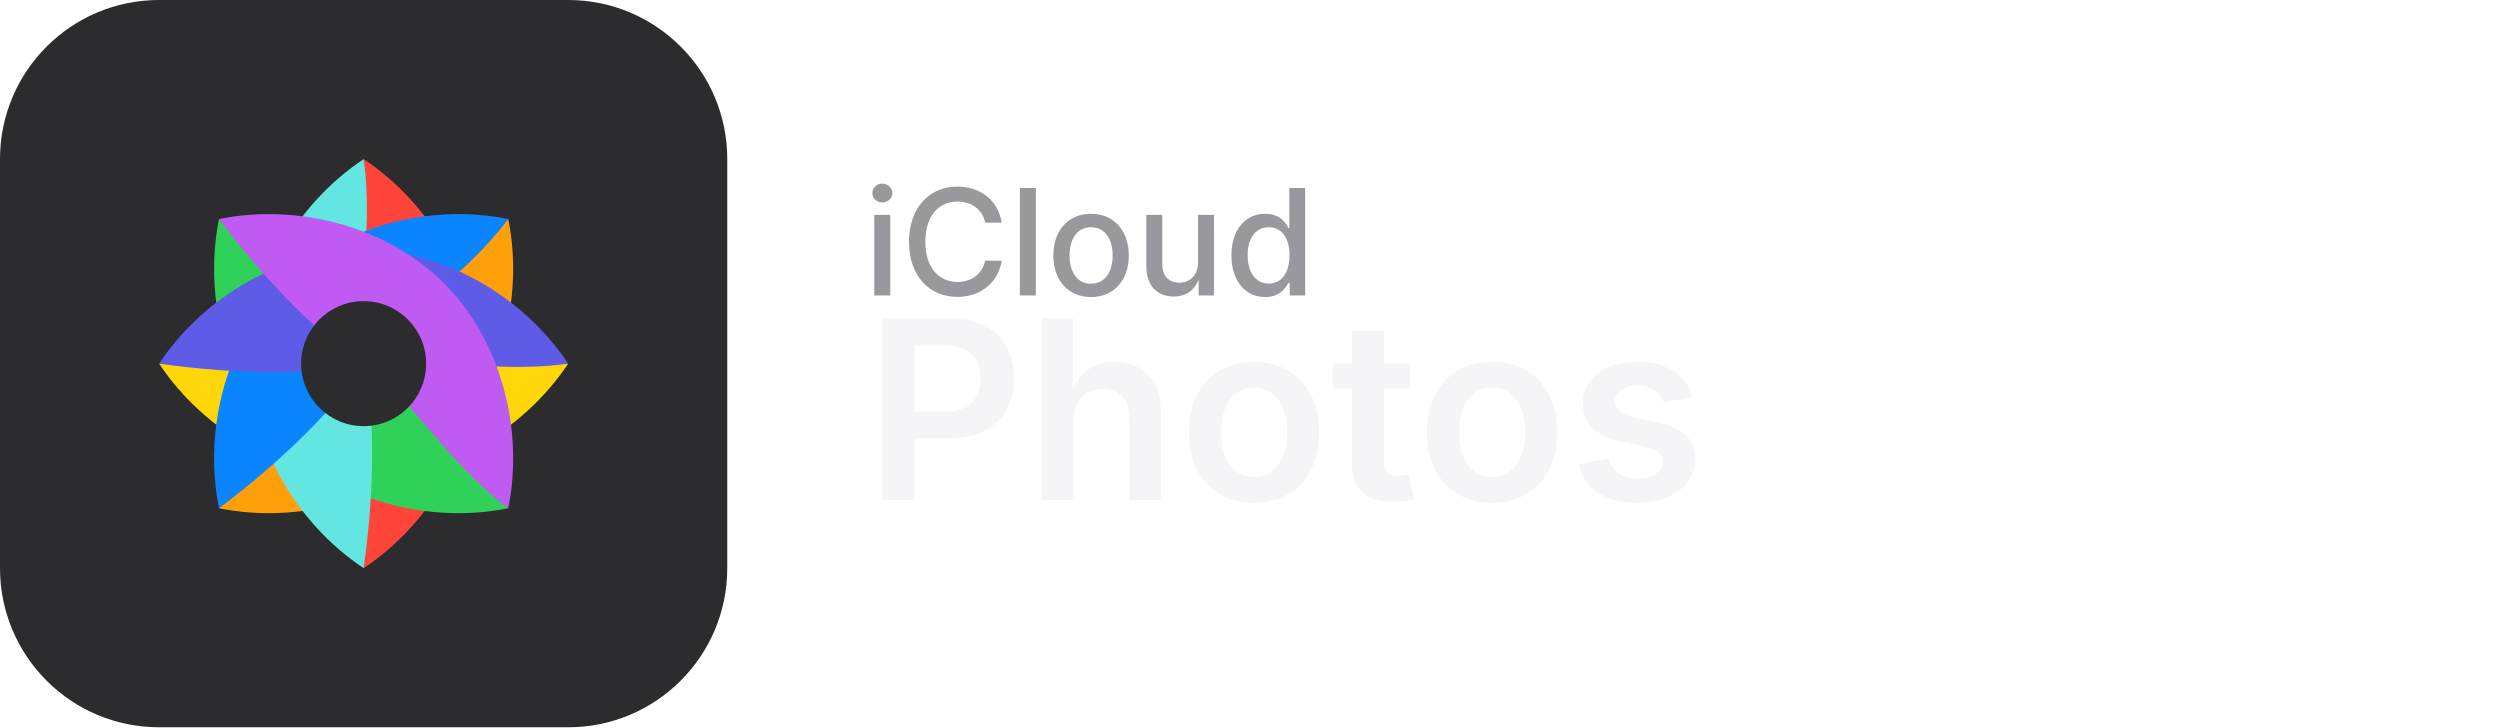
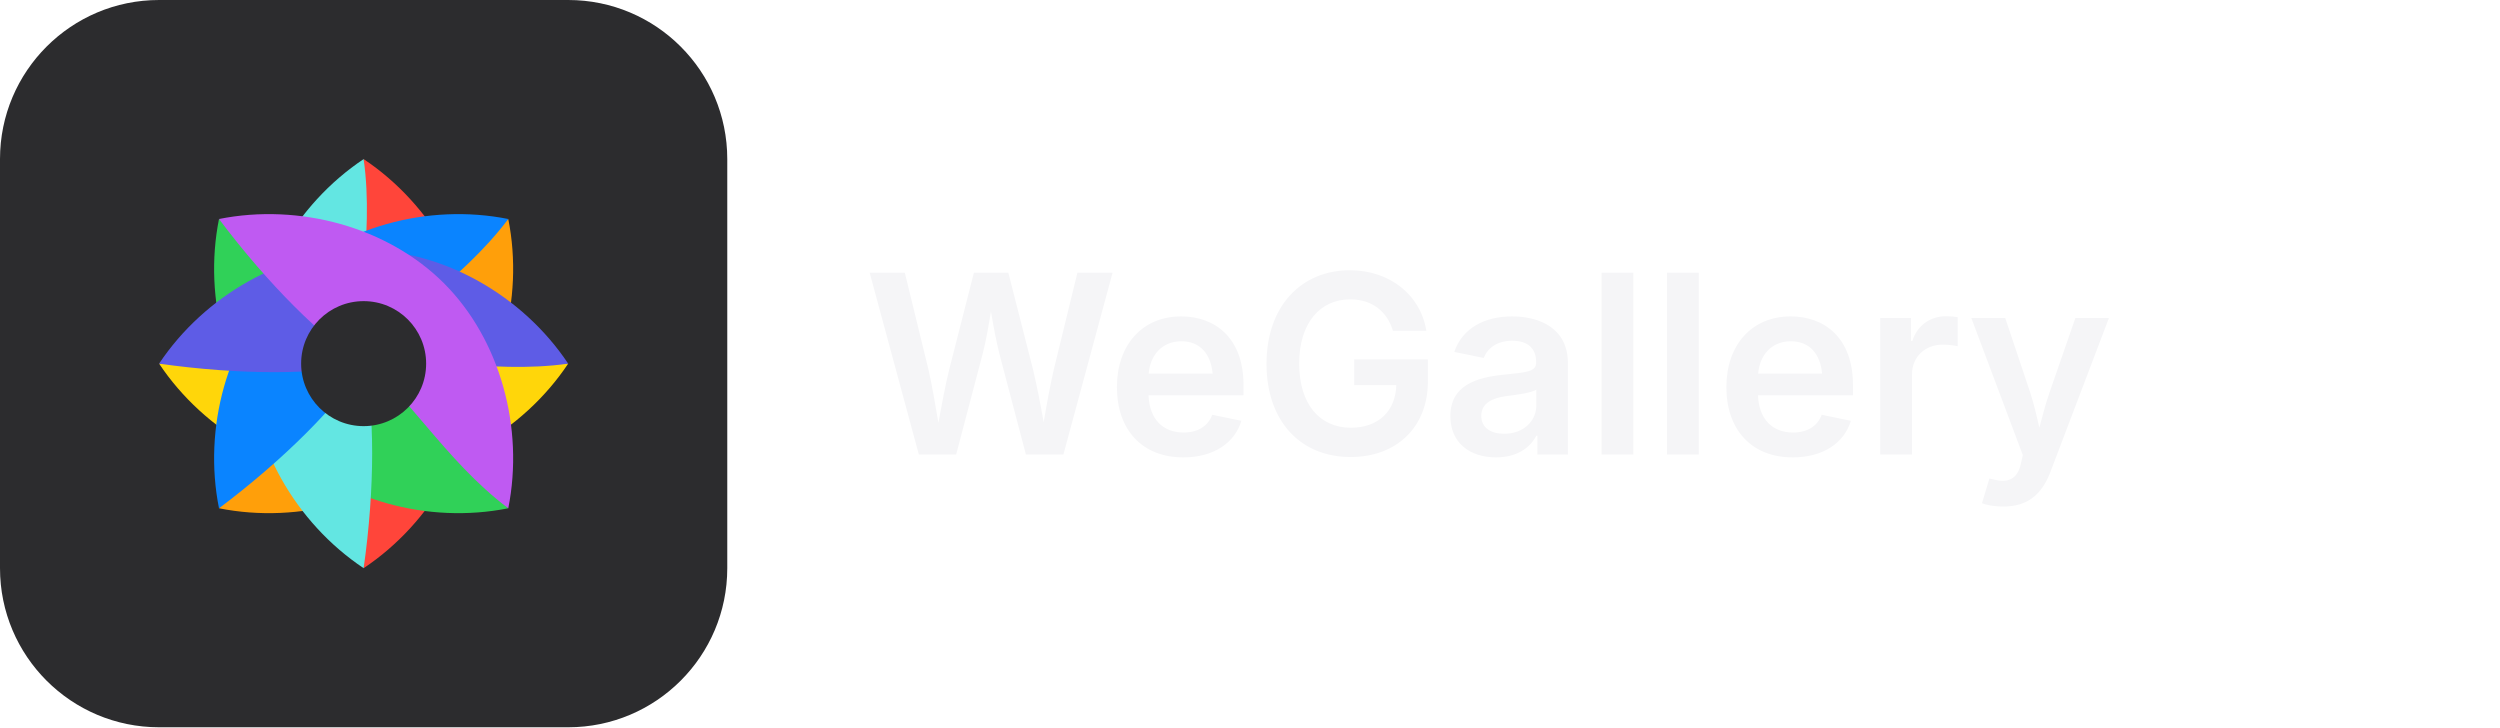
- <svg xmlns="http://www.w3.org/2000/svg" viewBox="0 0 220 64" role="img" aria-label="iCloud Photos">
+ <svg xmlns="http://www.w3.org/2000/svg" viewBox="0 0 220 64" role="img" aria-label="WeGallery">
  <rect width="64" height="64" rx="14" fill="#2c2c2e" />
  <g transform="translate(32 32)">
    <path fill="#ff453a" d="M0-18c6 4 10 11 10 18s-4 14-10 18c-1-7 1-14 0-18s-1-11 0-18z" />
    <path fill="#ff9f0a" d="M0-18c6 4 10 11 10 18s-4 14-10 18c-1-7 1-14 0-18s-1-11 0-18z" transform="rotate(45)" />
    <path fill="#ffd60a" d="M0-18c6 4 10 11 10 18s-4 14-10 18c-1-7 1-14 0-18s-1-11 0-18z" transform="rotate(90)" />
    <path fill="#30d158" d="M0-18c6 4 10 11 10 18s-4 14-10 18c-1-7 1-14 0-18s-1-11 0-18z" transform="rotate(135)" />
    <path fill="#63e6e2" d="M0-18c6 4 10 11 10 18s-4 14-10 18c-1-7 1-14 0-18s-1-11 0-18z" transform="rotate(180)" />
    <path fill="#0a84ff" d="M0-18c6 4 10 11 10 18s-4 14-10 18c-1-7 1-14 0-18s-1-11 0-18z" transform="rotate(225)" />
    <path fill="#5e5ce6" d="M0-18c6 4 10 11 10 18s-4 14-10 18c-1-7 1-14 0-18s-1-11 0-18z" transform="rotate(270)" />
    <path fill="#bf5af2" d="M0-18c6 4 10 11 10 18s-4 14-10 18c-1-7 1-14 0-18s-1-11 0-18z" transform="rotate(315)" />
    <circle r="5.5" fill="#2c2c2e" />
  </g>
-   <text x="76" y="26" font-family="'Be Vietnam Pro', -apple-system, BlinkMacSystemFont, sans-serif" font-size="13" font-weight="500" fill="#98989d">iCloud</text>
-   <text x="76" y="44" font-family="'Be Vietnam Pro', -apple-system, BlinkMacSystemFont, sans-serif" font-size="22" font-weight="600" fill="#f5f5f7">Photos</text>
+   <text x="76" y="40" font-family="'Be Vietnam Pro', -apple-system, BlinkMacSystemFont, sans-serif" font-size="22" font-weight="600" fill="#f5f5f7">WeGallery</text>
</svg>
